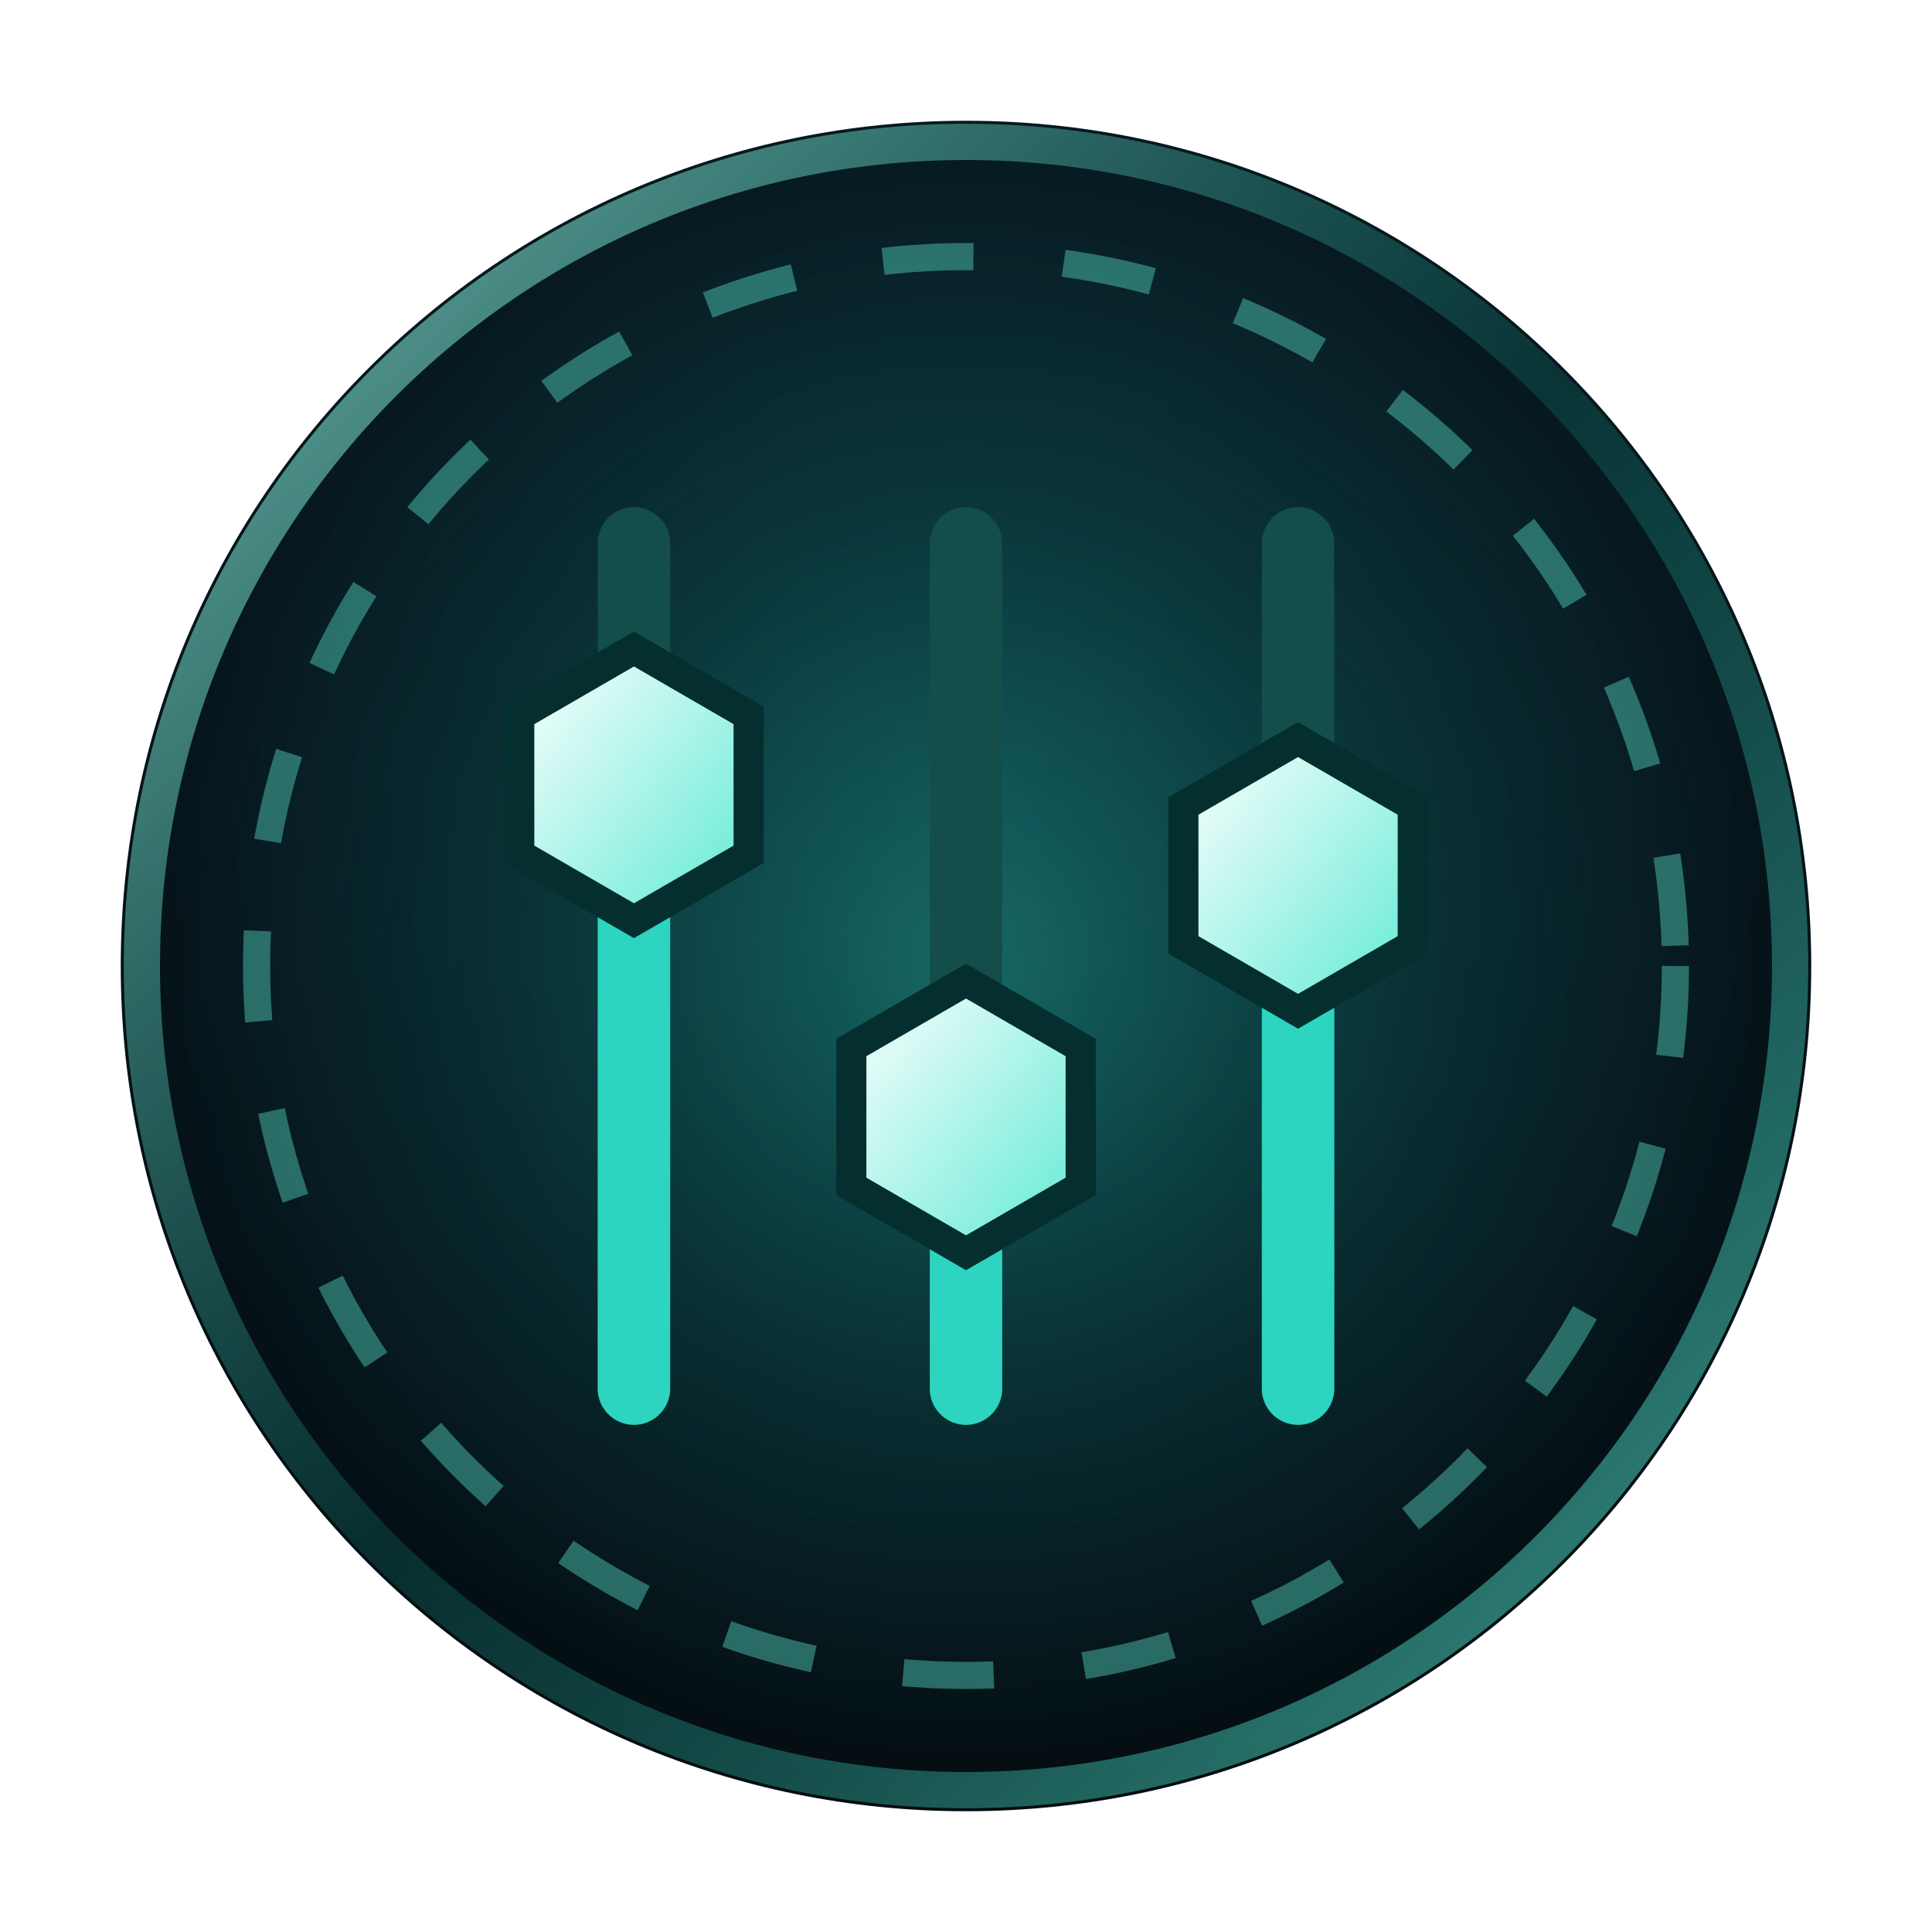
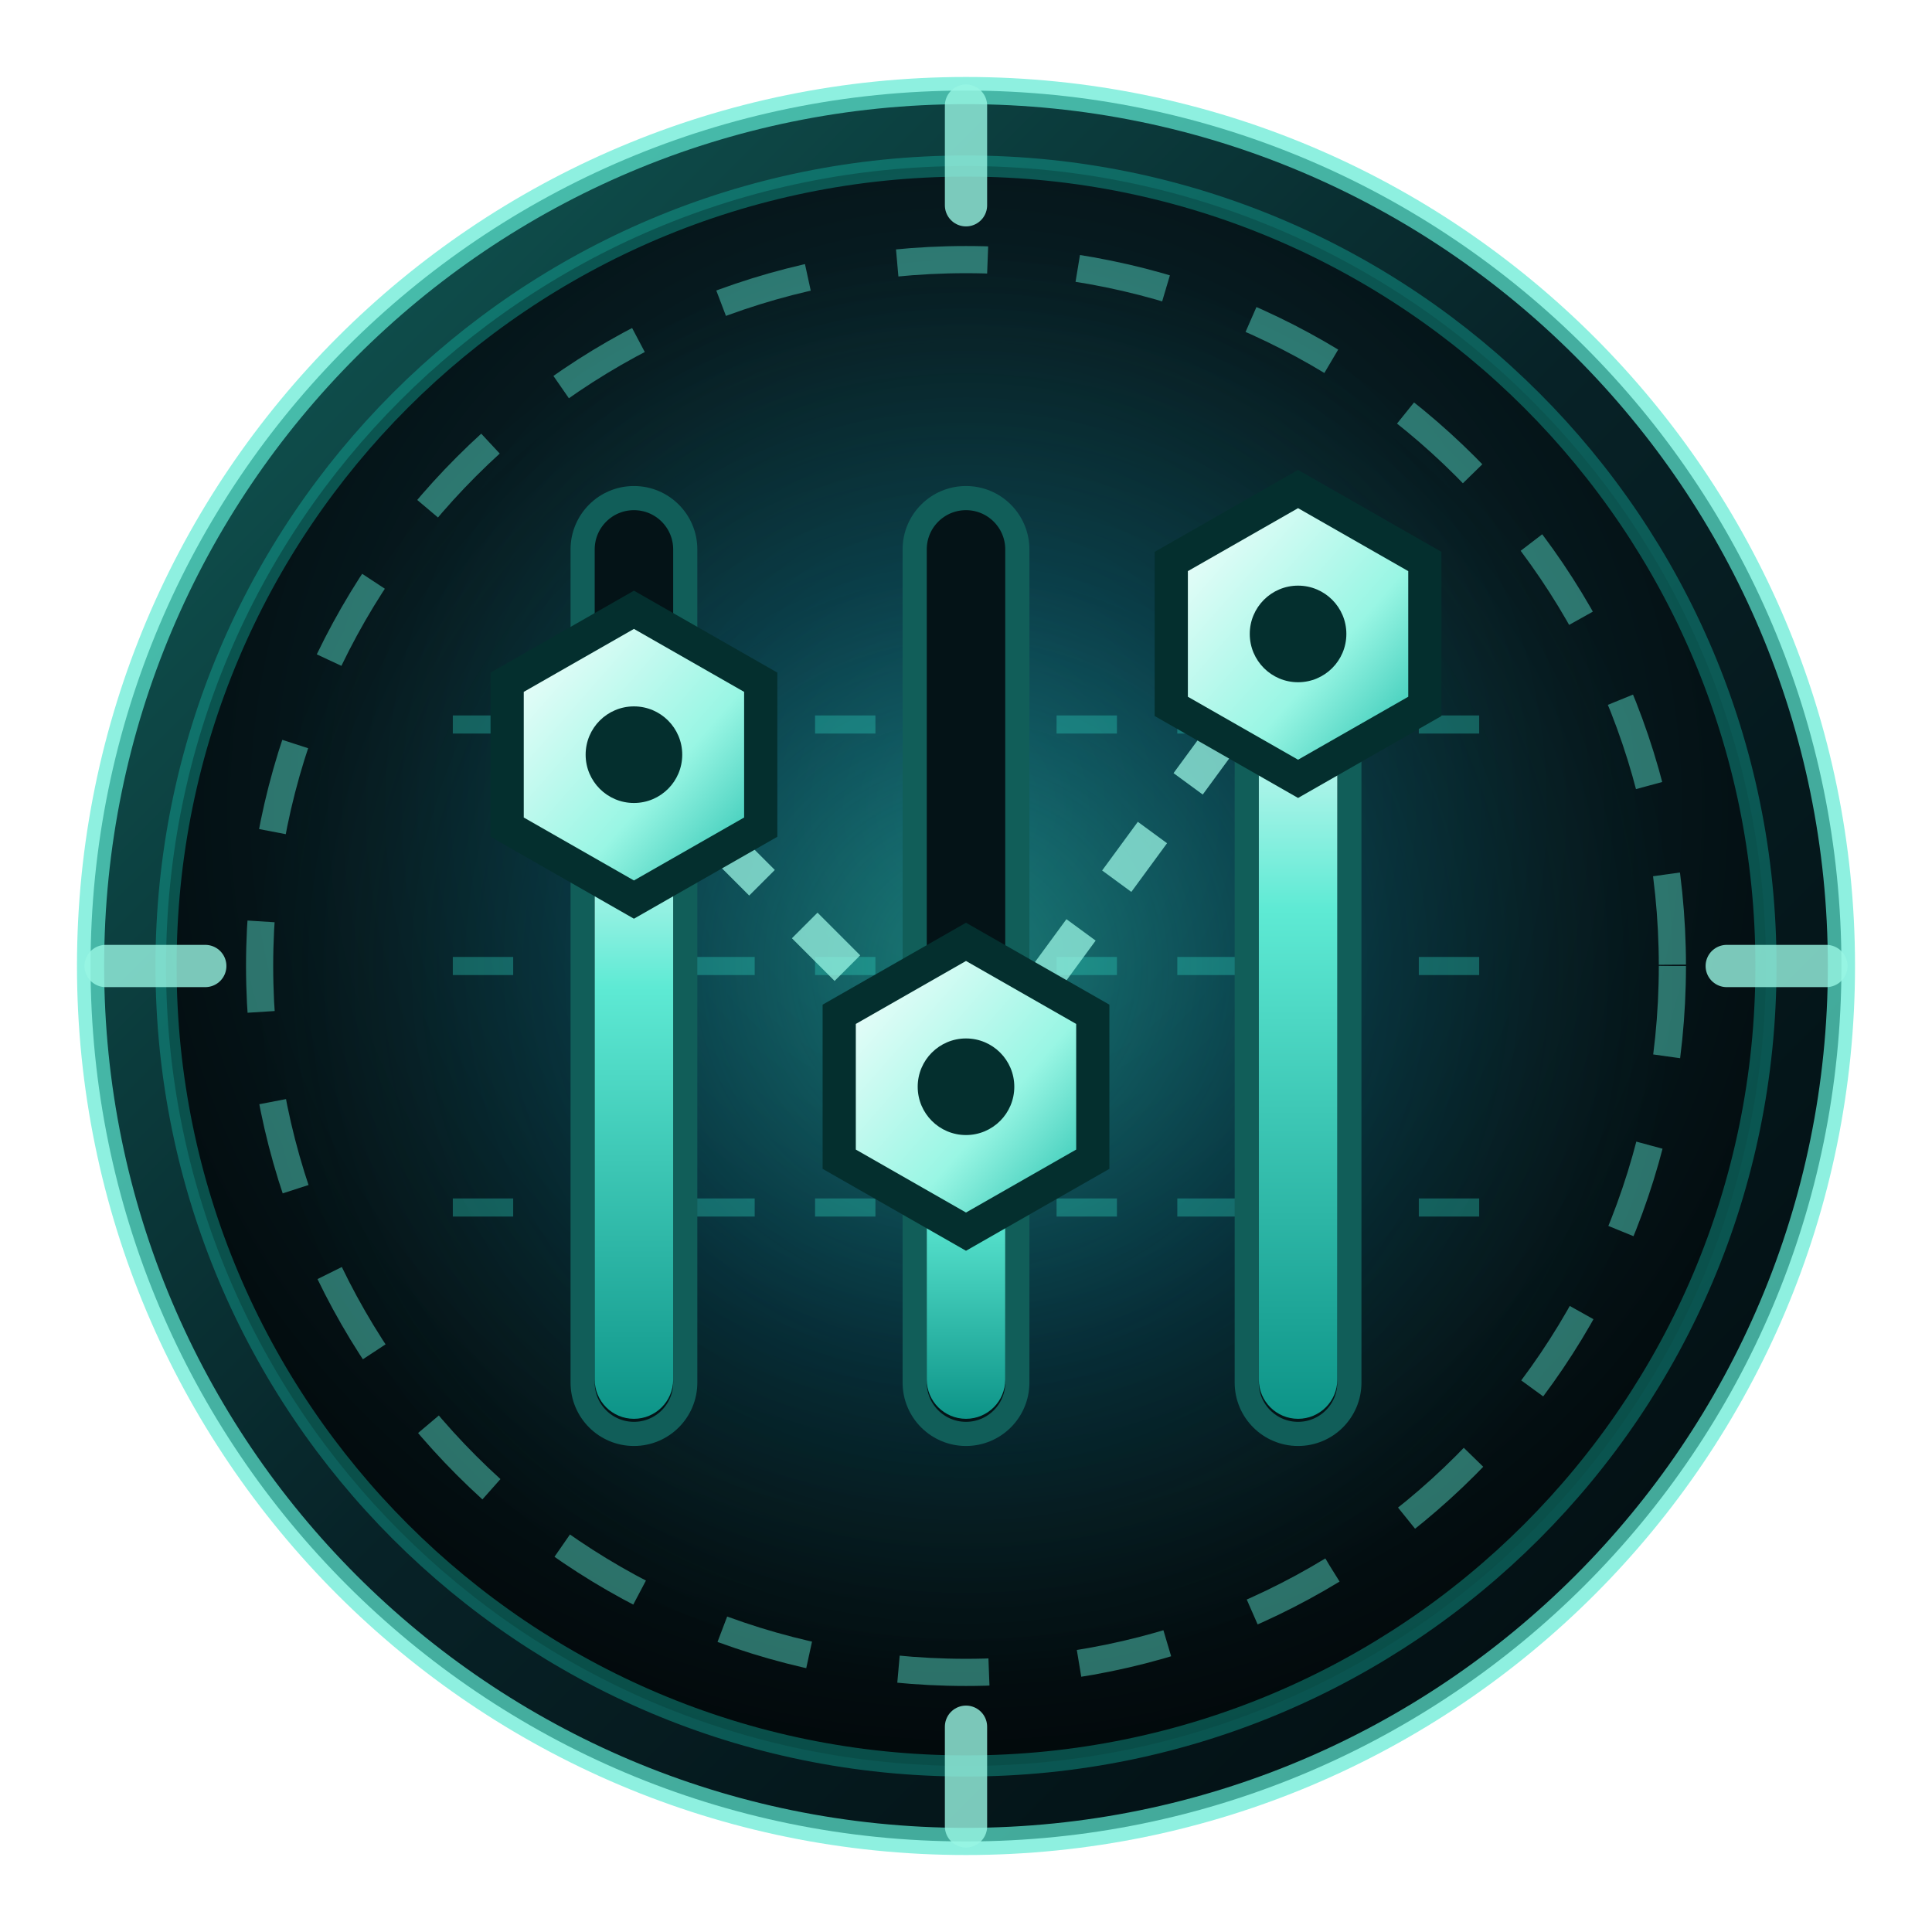
<svg xmlns="http://www.w3.org/2000/svg" width="64" height="64" viewBox="0 0 64 64">
  <defs>
-     <radialGradient id="cBg" cx="50%" cy="38%" r="65%">
-       <stop offset="0%" stop-color="#0b2d36" />
-       <stop offset="60%" stop-color="#071920" />
-       <stop offset="100%" stop-color="#030b0f" />
+     <linearGradient id="cArmor" x1="0%" y1="0%" x2="100%" y2="100%">
+       <stop offset="0%" stop-color="#115e59" />
+       <stop offset="50%" stop-color="#072227" />
+       <stop offset="100%" stop-color="#020a0d" />
+     </linearGradient>
+     <radialGradient id="cCoreBg" cx="50%" cy="40%" r="62%">
+       <stop offset="0%" stop-color="#0f3d44" />
+       <stop offset="60%" stop-color="#06191e" />
+       <stop offset="100%" stop-color="#02080a" />
    </radialGradient>
-     <radialGradient id="cGlow" cx="50%" cy="50%" r="50%">
-       <stop offset="0%" stop-color="#2dd4bf" stop-opacity="0.38" />
-       <stop offset="60%" stop-color="#0d9488" stop-opacity="0.14" />
-       <stop offset="100%" stop-color="#0d9488" stop-opacity="0" />
+     <radialGradient id="cHalo" cx="50%" cy="50%" r="48%">
+       <stop offset="0%" stop-color="#2dd4bf" stop-opacity="0.45" />
+       <stop offset="55%" stop-color="#0891b2" stop-opacity="0.16" />
+       <stop offset="100%" stop-color="#0f766e" stop-opacity="0" />
    </radialGradient>
-     <linearGradient id="cRim" x1="0%" y1="0%" x2="100%" y2="100%">
-       <stop offset="0%" stop-color="#99f6e4" stop-opacity="0.75" />
-       <stop offset="50%" stop-color="#0f766e" stop-opacity="0.3" />
-       <stop offset="100%" stop-color="#5eead4" stop-opacity="0.65" />
+     <linearGradient id="cBar" x1="0%" y1="0%" x2="0%" y2="100%">
+       <stop offset="0%" stop-color="#ffffff" />
+       <stop offset="35%" stop-color="#5eead4" />
+       <stop offset="100%" stop-color="#0d9488" />
    </linearGradient>
-     <linearGradient id="cNode" x1="0%" y1="0%" x2="100%" y2="100%">
+     <linearGradient id="cHex" x1="0%" y1="0%" x2="100%" y2="100%">
      <stop offset="0%" stop-color="#ffffff" />
-       <stop offset="100%" stop-color="#5eead4" />
+       <stop offset="60%" stop-color="#99f6e4" />
+       <stop offset="100%" stop-color="#14b8a6" />
    </linearGradient>
  </defs>
-   <circle cx="32" cy="32" r="28" fill="url(#cBg)" />
-   <circle cx="32" cy="32" r="26" fill="url(#cGlow)" />
-   <circle cx="32" cy="32" r="27.3" fill="none" stroke="url(#cRim)" stroke-width="1.2" />
-   <circle cx="32" cy="32" r="23.5" fill="none" stroke="#5eead4" stroke-width="0.9" stroke-dasharray="3 3" opacity="0.4" />
-   <line x1="21" y1="18" x2="21" y2="46" stroke="#134e4a" stroke-width="2.4" stroke-linecap="round" />
-   <line x1="21" y1="27" x2="21" y2="46" stroke="#2dd4bf" stroke-width="2.4" stroke-linecap="round" />
-   <line x1="32" y1="18" x2="32" y2="46" stroke="#134e4a" stroke-width="2.4" stroke-linecap="round" />
-   <line x1="32" y1="37" x2="32" y2="46" stroke="#2dd4bf" stroke-width="2.4" stroke-linecap="round" />
-   <line x1="43" y1="18" x2="43" y2="46" stroke="#134e4a" stroke-width="2.4" stroke-linecap="round" />
-   <line x1="43" y1="29" x2="43" y2="46" stroke="#2dd4bf" stroke-width="2.4" stroke-linecap="round" />
-   <polygon points="21,21.5 24.8,23.7 24.8,28.3 21,30.5 17.2,28.3 17.2,23.7" fill="url(#cNode)" stroke="#042f2e" stroke-width="1" />
-   <polygon points="32,32.5 35.8,34.7 35.8,39.3 32,41.5 28.2,39.3 28.2,34.7" fill="url(#cNode)" stroke="#042f2e" stroke-width="1" />
-   <polygon points="43,24.5 46.8,26.7 46.8,31.3 43,33.5 39.2,31.3 39.2,26.7" fill="url(#cNode)" stroke="#042f2e" stroke-width="1" />
+   <circle cx="32" cy="32" r="29" fill="url(#cArmor)" stroke="#5eead4" stroke-width="0.9" stroke-opacity="0.7" />
+   <circle cx="32" cy="32" r="26.5" fill="url(#cCoreBg)" stroke="#14b8a6" stroke-width="0.7" stroke-opacity="0.4" />
+   <circle cx="32" cy="32" r="25" fill="url(#cHalo)" />
+   <circle cx="32" cy="32" r="23.4" fill="none" stroke="#5eead4" stroke-width="0.9" stroke-dasharray="3 3" opacity="0.45" />
+   <path d="M 32 3.5 L 32 6.8 M 32 57.2 L 32 60.5 M 3.5 32 L 6.8 32 M 57.2 32 L 60.5 32" stroke="#99f6e4" stroke-width="1.4" stroke-linecap="round" opacity="0.8" />
+   <line x1="15" y1="24" x2="49" y2="24" stroke="#2dd4bf" stroke-width="0.6" stroke-dasharray="2 2" opacity="0.35" />
+   <line x1="15" y1="32" x2="49" y2="32" stroke="#2dd4bf" stroke-width="0.6" stroke-dasharray="2 2" opacity="0.35" />
+   <line x1="15" y1="40" x2="49" y2="40" stroke="#2dd4bf" stroke-width="0.6" stroke-dasharray="2 2" opacity="0.35" />
+   <rect x="19.3" y="16.5" width="3.4" height="31" rx="1.7" fill="#041317" stroke="#115e59" stroke-width="0.8" />
+   <rect x="30.3" y="16.5" width="3.4" height="31" rx="1.7" fill="#041317" stroke="#115e59" stroke-width="0.8" />
+   <rect x="41.3" y="16.5" width="3.4" height="31" rx="1.7" fill="#041317" stroke="#115e59" stroke-width="0.8" />
+   <rect x="19.7" y="25" width="2.6" height="22" rx="1.3" fill="url(#cBar)" />
+   <rect x="30.7" y="36" width="2.6" height="11" rx="1.3" fill="url(#cBar)" />
+   <rect x="41.7" y="21" width="2.6" height="26" rx="1.3" fill="url(#cBar)" />
+   <polyline points="21,25 32,36 43,21" fill="none" stroke="#99f6e4" stroke-width="1.2" stroke-dasharray="2 2" opacity="0.75" />
+   <polygon points="21,20.2 25.2,22.6 25.2,27.4 21,29.8 16.8,27.4 16.8,22.6" fill="url(#cHex)" stroke="#042f2e" stroke-width="1.1" />
+   <circle cx="21" cy="25" r="1.6" fill="#042f2e" />
+   <polygon points="32,31.2 36.2,33.6 36.2,38.4 32,40.8 27.8,38.4 27.8,33.6" fill="url(#cHex)" stroke="#042f2e" stroke-width="1.1" />
+   <circle cx="32" cy="36" r="1.6" fill="#042f2e" />
+   <polygon points="43,16.2 47.2,18.6 47.2,23.4 43,25.8 38.8,23.4 38.8,18.6" fill="url(#cHex)" stroke="#042f2e" stroke-width="1.1" />
+   <circle cx="43" cy="21" r="1.6" fill="#042f2e" />
</svg>
